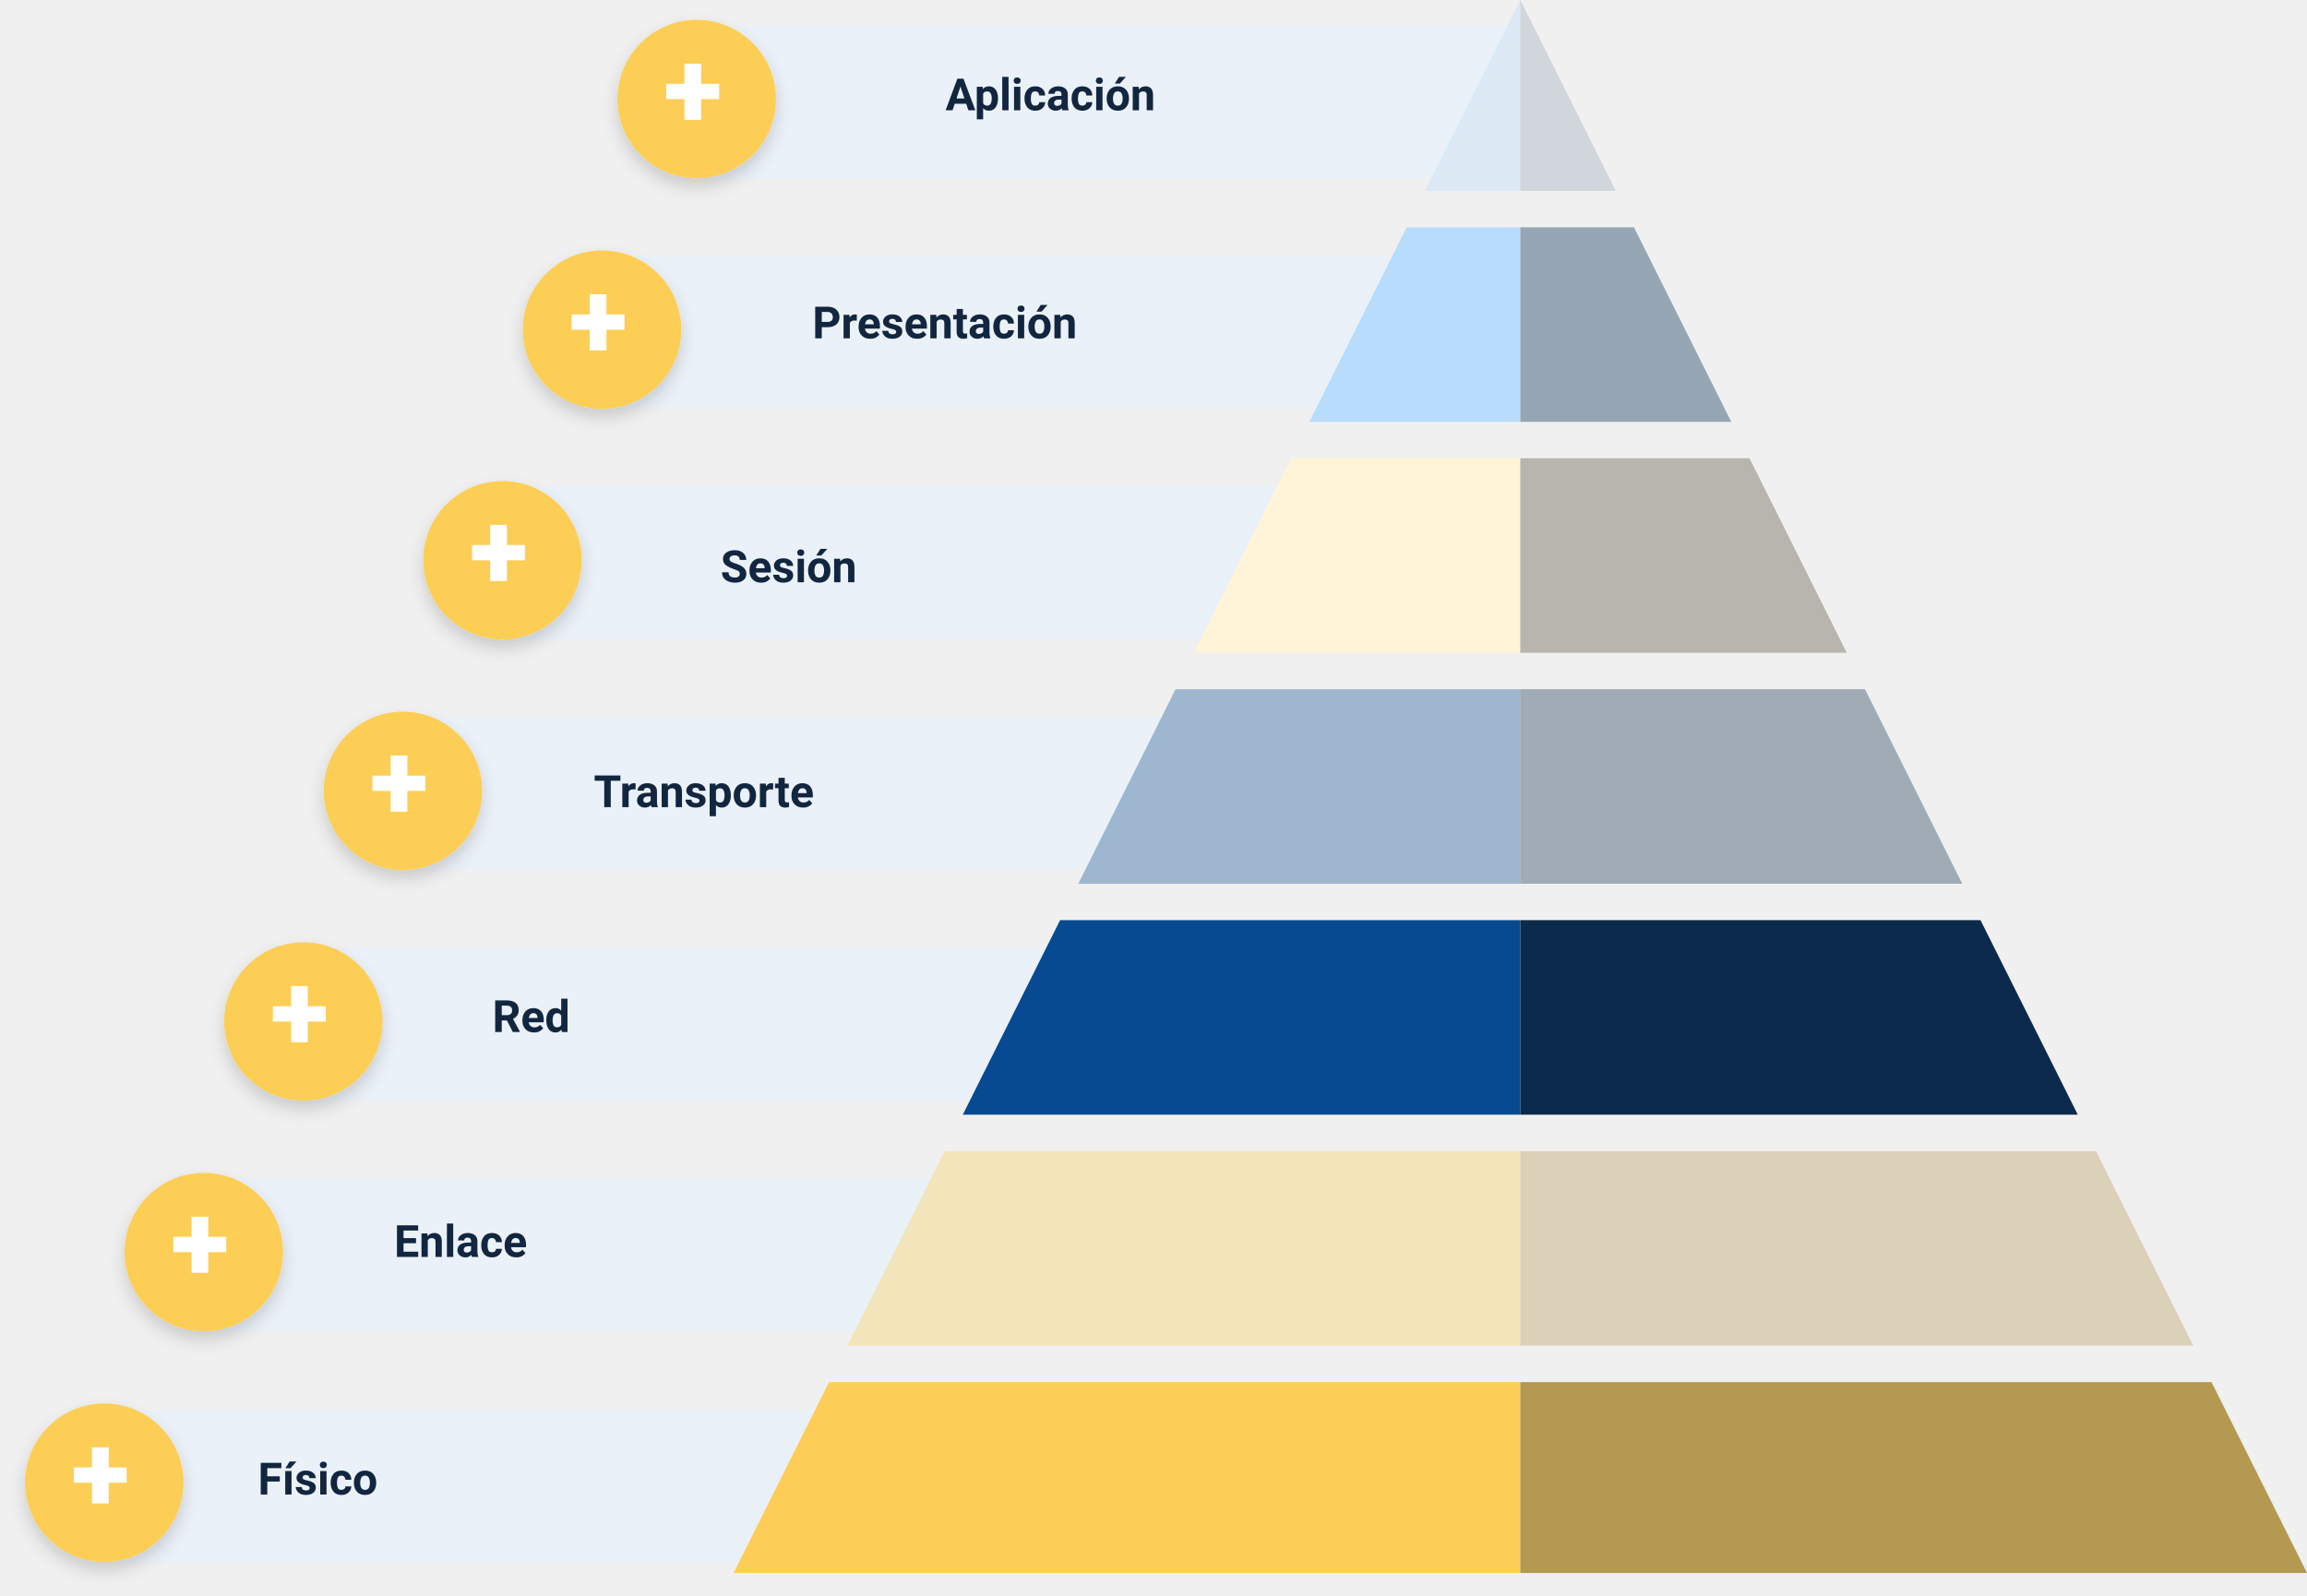
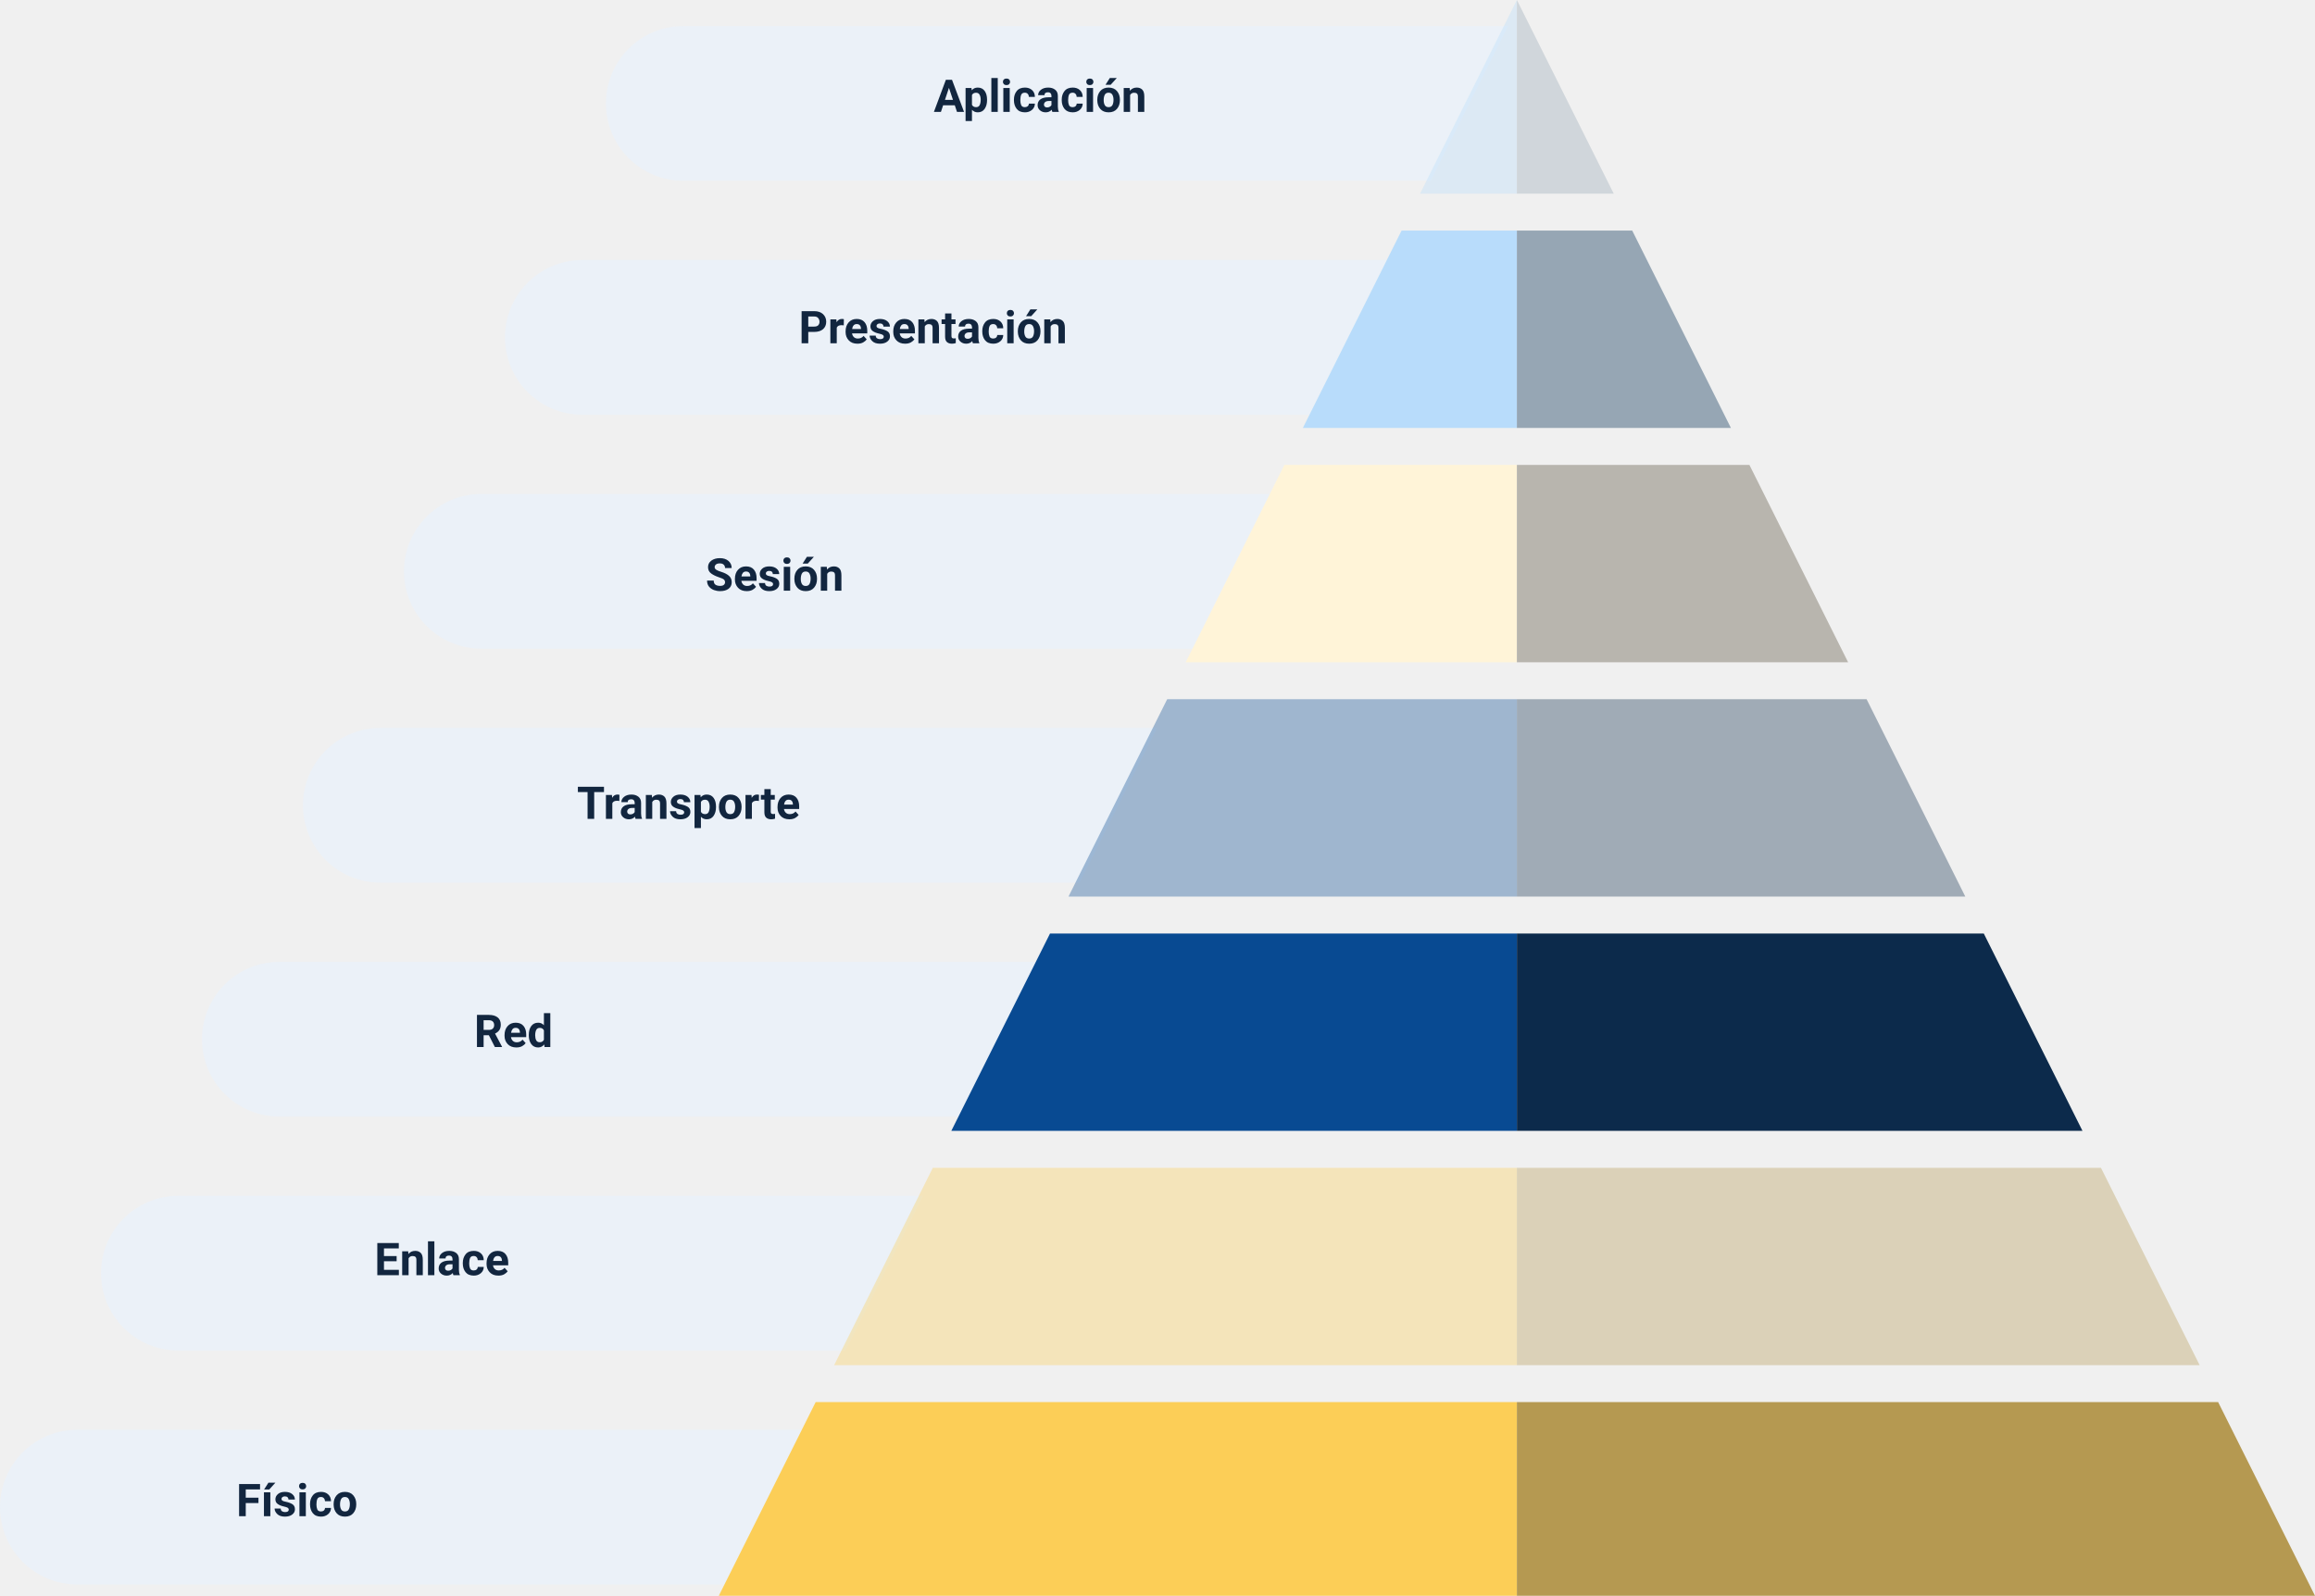
- <svg xmlns="http://www.w3.org/2000/svg" width="829" height="573.394" viewBox="0 0 829 573.394">
-   <defs>
-     <filter id="Trazado_189144" x="212.9" y="1.129" width="74.928" height="74.928" filterUnits="userSpaceOnUse">
-       <feOffset dy="3" input="SourceAlpha" />
-       <feGaussianBlur stdDeviation="3" result="blur" />
-       <feFlood flood-opacity="0.161" />
-       <feComposite operator="in" in2="blur" />
-       <feComposite in="SourceGraphic" />
-     </filter>
-     <filter id="Trazado_189144-2" x="178.868" y="84.02" width="74.928" height="74.928" filterUnits="userSpaceOnUse">
-       <feOffset dy="3" input="SourceAlpha" />
-       <feGaussianBlur stdDeviation="3" result="blur-2" />
-       <feFlood flood-opacity="0.161" />
-       <feComposite operator="in" in2="blur-2" />
-       <feComposite in="SourceGraphic" />
-     </filter>
-     <filter id="Trazado_189144-3" x="143.094" y="166.908" width="74.928" height="74.928" filterUnits="userSpaceOnUse">
-       <feOffset dy="3" input="SourceAlpha" />
-       <feGaussianBlur stdDeviation="3" result="blur-3" />
-       <feFlood flood-opacity="0.161" />
-       <feComposite operator="in" in2="blur-3" />
-       <feComposite in="SourceGraphic" />
-     </filter>
-     <filter id="Trazado_189144-4" x="107.319" y="249.798" width="74.928" height="74.928" filterUnits="userSpaceOnUse">
-       <feOffset dy="3" input="SourceAlpha" />
-       <feGaussianBlur stdDeviation="3" result="blur-4" />
-       <feFlood flood-opacity="0.161" />
-       <feComposite operator="in" in2="blur-4" />
-       <feComposite in="SourceGraphic" />
-     </filter>
-     <filter id="Trazado_189144-5" x="71.548" y="332.688" width="74.928" height="74.928" filterUnits="userSpaceOnUse">
-       <feOffset dy="3" input="SourceAlpha" />
-       <feGaussianBlur stdDeviation="3" result="blur-5" />
-       <feFlood flood-opacity="0.161" />
-       <feComposite operator="in" in2="blur-5" />
-       <feComposite in="SourceGraphic" />
-     </filter>
-     <filter id="Trazado_189144-6" x="35.773" y="415.576" width="74.928" height="74.928" filterUnits="userSpaceOnUse">
-       <feOffset dy="3" input="SourceAlpha" />
-       <feGaussianBlur stdDeviation="3" result="blur-6" />
-       <feFlood flood-opacity="0.161" />
-       <feComposite operator="in" in2="blur-6" />
-       <feComposite in="SourceGraphic" />
-     </filter>
-     <filter id="Trazado_189144-7" x="0" y="498.466" width="74.928" height="74.928" filterUnits="userSpaceOnUse">
-       <feOffset dy="3" input="SourceAlpha" />
-       <feGaussianBlur stdDeviation="3" result="blur-7" />
-       <feFlood flood-opacity="0.161" />
-       <feComposite operator="in" in2="blur-7" />
-       <feComposite in="SourceGraphic" />
-     </filter>
-   </defs>
-   <g id="Grupo_128585" data-name="Grupo 128585" transform="translate(-381 -6229)">
-     <g id="Grupo_128447" data-name="Grupo 128447" transform="translate(55.666 87)">
-       <g id="Grupo_128440" data-name="Grupo 128440" transform="translate(547.234 6146.852)">
-         <path id="Trazado_116940" data-name="Trazado 116940" d="M1417.378,216.528H1125.271a27.411,27.411,0,1,0,0,54.822h264.7Z" transform="translate(-1096.121 -212.145)" fill="#ebf1f8" />
-         <g id="Grupo_128433" data-name="Grupo 128433" transform="translate(0 0)">
-           <g id="Grupo_111876" data-name="Grupo 111876">
-             <g transform="matrix(1, 0, 0, 1, -221.9, -4.85)" filter="url(#Trazado_189144)">
-               <path id="Trazado_189144-8" data-name="Trazado 189144" d="M28.464,0A28.464,28.464,0,1,1,0,28.464,28.464,28.464,0,0,1,28.464,0Z" transform="translate(221.9 7.13)" fill="#fcce57" />
-             </g>
-             <text id="_" data-name="+" transform="translate(27.078 41)" fill="#fff" font-size="39" font-family="Roboto-Black, Roboto" font-weight="800">
-               <tspan x="-10.417" y="0">+</tspan>
-             </text>
-           </g>
-         </g>
+ <svg xmlns="http://www.w3.org/2000/svg" width="820" height="565.393" viewBox="0 0 820 565.393">
+   <g id="Grupo_128591" data-name="Grupo 128591" transform="translate(-390 -6229)">
+     <path id="Trazado_116940" data-name="Trazado 116940" d="M1417.378,216.528H1125.271a27.411,27.411,0,1,0,0,54.822h264.7Z" transform="translate(-493.221 6021.707)" fill="#ebf1f8" />
+     <path id="Trazado_116941" data-name="Trazado 116941" d="M1398.04,248.195H1111.605a27.411,27.411,0,1,0,0,54.822h259.023Z" transform="translate(-515.326 6072.931)" fill="#ebf1f8" />
+     <path id="Trazado_116942" data-name="Trazado 116942" d="M1378.7,279.862H1097.938a27.41,27.41,0,1,0,0,54.82h253.353Z" transform="translate(-537.434 6124.154)" fill="#ebf1f8" />
+     <path id="Trazado_116944" data-name="Trazado 116944" d="M1359.363,311.528H1084.271a27.411,27.411,0,1,0,0,54.822h247.681Z" transform="translate(-559.54 6175.376)" fill="#ebf1f8" />
+     <path id="Trazado_116943" data-name="Trazado 116943" d="M1340.025,343.195h-269.42a27.411,27.411,0,1,0,0,54.822h242.009Z" transform="translate(-581.646 6226.599)" fill="#ebf1f8" />
+     <path id="Trazado_116945" data-name="Trazado 116945" d="M1320.689,374.862h-263.75a27.41,27.41,0,1,0,0,54.82h236.339Z" transform="translate(-603.753 6277.822)" fill="#ebf1f8" />
+     <path id="Trazado_116946" data-name="Trazado 116946" d="M1301.349,406.528H1043.271a27.411,27.411,0,1,0,0,54.822h230.667Z" transform="translate(-625.86 6329.044)" fill="#ebf1f8" />
+     <g id="Grupo_110994" data-name="Grupo 110994" transform="translate(644.607 6229)">
+       <g id="Grupo_110993" data-name="Grupo 110993">
+         <path id="Trazado_116926" data-name="Trazado 116926" d="M1227.319,244.958l-34.964,69.928h75.816V244.958Z" transform="translate(-985.474 -163.254)" fill="#b8dcfb" />
+         <path id="Trazado_116927" data-name="Trazado 116927" d="M1211.46,276.673,1176.5,346.6H1293.82V276.673Z" transform="translate(-1011.124 -111.954)" fill="#fff4d8" />
+         <path id="Trazado_116928" data-name="Trazado 116928" d="M1179.746,340.1l-34.963,69.925H1345.12V340.1Z" transform="translate(-1062.424 -9.354)" fill="#084a92" />
+         <path id="Trazado_116929" data-name="Trazado 116929" d="M1195.6,308.387l-34.964,69.928h158.83V308.387Z" transform="translate(-1036.774 -60.655)" fill="#084a92" opacity="0.35" style="isolation: isolate" />
+         <path id="Trazado_116930" data-name="Trazado 116930" d="M1163.89,371.816l-34.964,69.928h241.845V371.816Z" transform="translate(-1088.074 41.945)" fill="#fcce57" opacity="0.35" style="isolation: isolate" />
+         <path id="Trazado_116931" data-name="Trazado 116931" d="M1147.627,403.531l-34.308,68.616h282.7V403.531Z" transform="translate(-1113.319 93.245)" fill="#fcce57" />
+         <path id="Trazado_116932" data-name="Trazado 116932" d="M1208.212,282.361h34.308V213.745Z" transform="translate(-959.824 -213.745)" fill="#b8dcfb" opacity="0.35" style="isolation: isolate" />
      </g>
-       <g id="Grupo_128441" data-name="Grupo 128441" transform="translate(513.202 6229.743)">
-         <path id="Trazado_116941" data-name="Trazado 116941" d="M1398.04,248.195H1111.605a27.411,27.411,0,1,0,0,54.822h259.023Z" transform="translate(-1084.194 -243.812)" fill="#ebf1f8" />
-         <g id="Grupo_128434" data-name="Grupo 128434" transform="translate(0 0)">
-           <g id="Grupo_111876-2" data-name="Grupo 111876">
-             <g transform="matrix(1, 0, 0, 1, -187.87, -87.74)" filter="url(#Trazado_189144-2)">
-               <path id="Trazado_189144-9" data-name="Trazado 189144" d="M28.464,0A28.464,28.464,0,1,1,0,28.464,28.464,28.464,0,0,1,28.464,0Z" transform="translate(187.87 90.02)" fill="#fcce57" />
-             </g>
-             <text id="_2" data-name="+" transform="translate(27.078 41)" fill="#fff" font-size="39" font-family="Roboto-Black, Roboto" font-weight="800">
-               <tspan x="-10.417" y="0">+</tspan>
-             </text>
-           </g>
-         </g>
-       </g>
-       <g id="Grupo_128442" data-name="Grupo 128442" transform="translate(477.428 6312.631)">
-         <path id="Trazado_116942" data-name="Trazado 116942" d="M1378.7,279.862H1097.938a27.41,27.41,0,1,0,0,54.82h253.353Z" transform="translate(-1070.527 -275.477)" fill="#ebf1f8" />
-         <g id="Grupo_128435" data-name="Grupo 128435" transform="translate(0 0)">
-           <g id="Grupo_111876-3" data-name="Grupo 111876">
-             <g transform="matrix(1, 0, 0, 1, -152.09, -170.63)" filter="url(#Trazado_189144-3)">
-               <path id="Trazado_189144-10" data-name="Trazado 189144" d="M28.464,0A28.464,28.464,0,1,1,0,28.464,28.464,28.464,0,0,1,28.464,0Z" transform="translate(152.09 172.91)" fill="#fcce57" />
-             </g>
-             <text id="_3" data-name="+" transform="translate(27.078 41)" fill="#fff" font-size="39" font-family="Roboto-Black, Roboto" font-weight="800">
-               <tspan x="-10.417" y="0">+</tspan>
-             </text>
-           </g>
-         </g>
-       </g>
-       <g id="Grupo_128443" data-name="Grupo 128443" transform="translate(441.653 6395.521)">
-         <path id="Trazado_116944" data-name="Trazado 116944" d="M1359.363,311.528H1084.271a27.411,27.411,0,1,0,0,54.822h247.681Z" transform="translate(-1056.86 -307.145)" fill="#ebf1f8" />
-         <g id="Grupo_128436" data-name="Grupo 128436" transform="translate(0 0)">
-           <g id="Grupo_111876-4" data-name="Grupo 111876">
-             <g transform="matrix(1, 0, 0, 1, -116.32, -253.52)" filter="url(#Trazado_189144-4)">
-               <path id="Trazado_189144-11" data-name="Trazado 189144" d="M28.464,0A28.464,28.464,0,1,1,0,28.464,28.464,28.464,0,0,1,28.464,0Z" transform="translate(116.32 255.8)" fill="#fcce57" />
-             </g>
-             <text id="_4" data-name="+" transform="translate(27.078 41)" fill="#fff" font-size="39" font-family="Roboto-Black, Roboto" font-weight="800">
-               <tspan x="-10.417" y="0">+</tspan>
-             </text>
-           </g>
-         </g>
-       </g>
-       <g id="Grupo_128444" data-name="Grupo 128444" transform="translate(405.882 6478.411)">
-         <path id="Trazado_116943" data-name="Trazado 116943" d="M1340.025,343.195h-269.42a27.411,27.411,0,1,0,0,54.822h242.009Z" transform="translate(-1043.194 -338.812)" fill="#ebf1f8" />
-         <g id="Grupo_128437" data-name="Grupo 128437" transform="translate(0 0)">
-           <g id="Grupo_111876-5" data-name="Grupo 111876">
-             <g transform="matrix(1, 0, 0, 1, -80.55, -336.41)" filter="url(#Trazado_189144-5)">
-               <path id="Trazado_189144-12" data-name="Trazado 189144" d="M28.464,0A28.464,28.464,0,1,1,0,28.464,28.464,28.464,0,0,1,28.464,0Z" transform="translate(80.55 338.69)" fill="#fcce57" />
-             </g>
-             <text id="_5" data-name="+" transform="translate(27.078 41)" fill="#fff" font-size="39" font-family="Roboto-Black, Roboto" font-weight="800">
-               <tspan x="-10.417" y="0">+</tspan>
-             </text>
-           </g>
-         </g>
-       </g>
-       <g id="Grupo_128445" data-name="Grupo 128445" transform="translate(370.108 6561.299)">
-         <path id="Trazado_116945" data-name="Trazado 116945" d="M1320.689,374.862h-263.75a27.41,27.41,0,1,0,0,54.82h236.339Z" transform="translate(-1029.527 -370.477)" fill="#ebf1f8" />
-         <g id="Grupo_128438" data-name="Grupo 128438" transform="translate(0 0)">
-           <g id="Grupo_111876-6" data-name="Grupo 111876">
-             <g transform="matrix(1, 0, 0, 1, -44.77, -419.3)" filter="url(#Trazado_189144-6)">
-               <path id="Trazado_189144-13" data-name="Trazado 189144" d="M28.464,0A28.464,28.464,0,1,1,0,28.464,28.464,28.464,0,0,1,28.464,0Z" transform="translate(44.77 421.58)" fill="#fcce57" />
-             </g>
-             <text id="_6" data-name="+" transform="translate(27.078 41)" fill="#fff" font-size="39" font-family="Roboto-Black, Roboto" font-weight="800">
-               <tspan x="-10.417" y="0">+</tspan>
-             </text>
-           </g>
-         </g>
-       </g>
-       <g id="Grupo_128446" data-name="Grupo 128446" transform="translate(334.334 6644.188)">
-         <path id="Trazado_116946" data-name="Trazado 116946" d="M1301.349,406.528H1043.271a27.411,27.411,0,1,0,0,54.822h230.667Z" transform="translate(-1015.86 -402.145)" fill="#ebf1f8" />
-         <g id="Grupo_128439" data-name="Grupo 128439" transform="translate(0 0)">
-           <g id="Grupo_111876-7" data-name="Grupo 111876" transform="translate(0)">
-             <g transform="matrix(1, 0, 0, 1, -9, -502.19)" filter="url(#Trazado_189144-7)">
-               <path id="Trazado_189144-14" data-name="Trazado 189144" d="M28.464,0A28.464,28.464,0,1,1,0,28.464,28.464,28.464,0,0,1,28.464,0Z" transform="translate(9 504.47)" fill="#fcce57" />
-             </g>
-             <text id="_7" data-name="+" transform="translate(27.078 41)" fill="#fff" font-size="39" font-family="Roboto-Black, Roboto" font-weight="800">
-               <tspan x="-10.417" y="0">+</tspan>
-             </text>
-           </g>
-         </g>
-       </g>
-       <g id="Grupo_128430" data-name="Grupo 128430" transform="translate(588.941 6142)">
-         <g id="Grupo_110994" data-name="Grupo 110994" transform="translate(0 0)">
-           <g id="Grupo_110993" data-name="Grupo 110993">
-             <path id="Trazado_116926" data-name="Trazado 116926" d="M1227.319,244.958l-34.964,69.928h75.816V244.958Z" transform="translate(-985.474 -163.254)" fill="#b8dcfb" />
-             <path id="Trazado_116927" data-name="Trazado 116927" d="M1211.46,276.673,1176.5,346.6H1293.82V276.673Z" transform="translate(-1011.124 -111.954)" fill="#fff4d8" />
-             <path id="Trazado_116928" data-name="Trazado 116928" d="M1179.746,340.1l-34.963,69.925H1345.12V340.1Z" transform="translate(-1062.424 -9.354)" fill="#084a92" />
-             <path id="Trazado_116929" data-name="Trazado 116929" d="M1195.6,308.387l-34.964,69.928h158.83V308.387Z" transform="translate(-1036.774 -60.655)" fill="#084a92" opacity="0.35" style="isolation: isolate" />
-             <path id="Trazado_116930" data-name="Trazado 116930" d="M1163.89,371.816l-34.964,69.928h241.845V371.816Z" transform="translate(-1088.074 41.945)" fill="#fcce57" opacity="0.35" style="isolation: isolate" />
-             <path id="Trazado_116931" data-name="Trazado 116931" d="M1147.627,403.531l-34.308,68.616h282.7V403.531Z" transform="translate(-1113.319 93.245)" fill="#fcce57" />
-             <path id="Trazado_116932" data-name="Trazado 116932" d="M1208.212,282.361h34.308V213.745Z" transform="translate(-959.824 -213.745)" fill="#b8dcfb" opacity="0.35" style="isolation: isolate" />
-           </g>
-         </g>
-         <path id="Trazado_116933" data-name="Trazado 116933" d="M1262.171,244.958h-40.852v69.928h75.816Z" transform="translate(-938.623 -163.254)" fill="#96a6b4" />
-         <path id="Trazado_116934" data-name="Trazado 116934" d="M1303.679,276.673h-82.36V346.6h117.322Z" transform="translate(-938.623 -111.954)" fill="#b8b5ae" />
-         <path id="Trazado_116935" data-name="Trazado 116935" d="M1386.693,340.1H1221.319v69.925h200.337Z" transform="translate(-938.623 -9.354)" fill="#0c2a4b" />
-         <path id="Trazado_116936" data-name="Trazado 116936" d="M1345.185,308.387H1221.319v69.928h158.83Z" transform="translate(-938.623 -60.655)" fill="#0c2a4b" opacity="0.35" style="isolation: isolate" />
-         <path id="Trazado_116937" data-name="Trazado 116937" d="M1428.2,371.816h-206.88v69.928h241.844Z" transform="translate(-938.623 41.945)" fill="#b59951" opacity="0.35" style="isolation: isolate" />
-         <path id="Trazado_116938" data-name="Trazado 116938" d="M1469.707,403.531H1221.319v68.616h282.7Z" transform="translate(-938.623 93.245)" fill="#b59951" />
-         <path id="Trazado_116939" data-name="Trazado 116939" d="M1221.319,213.745v68.616h34.308Z" transform="translate(-938.623 -213.745)" fill="#96a6b4" opacity="0.35" style="isolation: isolate" />
-       </g>
-       <text id="Aplicación" transform="translate(665.076 6181.64)" fill="#12263f" font-size="16" font-family="Roboto-Bold, Roboto" font-weight="700">
-         <tspan x="0" y="0">Aplicación</tspan>
-       </text>
-       <text id="Presentación" transform="translate(617.256 6263.616)" fill="#12263f" font-size="16" font-family="Roboto-Bold, Roboto" font-weight="700">
-         <tspan x="0" y="0">Presentación</tspan>
-       </text>
-       <text id="Sesión" transform="translate(584.238 6351.286)" fill="#12263f" font-size="16" font-family="Roboto-Bold, Roboto" font-weight="700">
-         <tspan x="0" y="0">Sesión</tspan>
-       </text>
-       <text id="Transporte" transform="translate(538.695 6432.124)" fill="#12263f" font-size="16" font-family="Roboto-Bold, Roboto" font-weight="700">
-         <tspan x="0" y="0">Transporte</tspan>
-       </text>
-       <text id="Red" transform="translate(502.261 6512.961)" fill="#12263f" font-size="16" font-family="Roboto-Bold, Roboto" font-weight="700">
-         <tspan x="0" y="0">Red</tspan>
-       </text>
-       <text id="Enlace" transform="translate(466.966 6593.8)" fill="#12263f" font-size="16" font-family="Roboto-Bold, Roboto" font-weight="700">
-         <tspan x="0" y="0">Enlace</tspan>
-       </text>
-       <text id="Físico" transform="translate(418.008 6679.191)" fill="#12263f" font-size="16" font-family="Roboto-Bold, Roboto" font-weight="700">
-         <tspan x="0" y="0">Físico</tspan>
-       </text>
    </g>
+     <path id="Trazado_116933" data-name="Trazado 116933" d="M1262.171,244.958h-40.852v69.928h75.816Z" transform="translate(-294.016 6065.746)" fill="#96a6b4" />
+     <path id="Trazado_116934" data-name="Trazado 116934" d="M1303.679,276.673h-82.36V346.6h117.322Z" transform="translate(-294.016 6117.046)" fill="#b8b5ae" />
+     <path id="Trazado_116935" data-name="Trazado 116935" d="M1386.693,340.1H1221.319v69.925h200.337Z" transform="translate(-294.016 6219.646)" fill="#0c2a4b" />
+     <path id="Trazado_116936" data-name="Trazado 116936" d="M1345.185,308.387H1221.319v69.928h158.83Z" transform="translate(-294.016 6168.345)" fill="#0c2a4b" opacity="0.35" style="isolation: isolate" />
+     <path id="Trazado_116937" data-name="Trazado 116937" d="M1428.2,371.816h-206.88v69.928h241.844Z" transform="translate(-294.016 6270.945)" fill="#b59951" opacity="0.35" style="isolation: isolate" />
+     <path id="Trazado_116938" data-name="Trazado 116938" d="M1469.707,403.531H1221.319v68.616h282.7Z" transform="translate(-294.016 6322.246)" fill="#b59951" />
+     <path id="Trazado_116939" data-name="Trazado 116939" d="M1221.319,213.745v68.616h34.308Z" transform="translate(-294.016 6015.255)" fill="#96a6b4" opacity="0.35" style="isolation: isolate" />
+     <text id="Aplicación" transform="translate(720.742 6268.64)" fill="#12263f" font-size="16" font-family="Roboto-Bold, Roboto" font-weight="700">
+       <tspan x="0" y="0">Aplicación</tspan>
+     </text>
+     <text id="Presentación" transform="translate(672.922 6350.616)" fill="#12263f" font-size="16" font-family="Roboto-Bold, Roboto" font-weight="700">
+       <tspan x="0" y="0">Presentación</tspan>
+     </text>
+     <text id="Sesión" transform="translate(639.904 6438.286)" fill="#12263f" font-size="16" font-family="Roboto-Bold, Roboto" font-weight="700">
+       <tspan x="0" y="0">Sesión</tspan>
+     </text>
+     <text id="Transporte" transform="translate(594.361 6519.124)" fill="#12263f" font-size="16" font-family="Roboto-Bold, Roboto" font-weight="700">
+       <tspan x="0" y="0">Transporte</tspan>
+     </text>
+     <text id="Red" transform="translate(557.927 6599.961)" fill="#12263f" font-size="16" font-family="Roboto-Bold, Roboto" font-weight="700">
+       <tspan x="0" y="0">Red</tspan>
+     </text>
+     <text id="Enlace" transform="translate(522.632 6680.8)" fill="#12263f" font-size="16" font-family="Roboto-Bold, Roboto" font-weight="700">
+       <tspan x="0" y="0">Enlace</tspan>
+     </text>
+     <text id="Físico" transform="translate(473.674 6766.191)" fill="#12263f" font-size="16" font-family="Roboto-Bold, Roboto" font-weight="700">
+       <tspan x="0" y="0">Físico</tspan>
+     </text>
  </g>
</svg>
